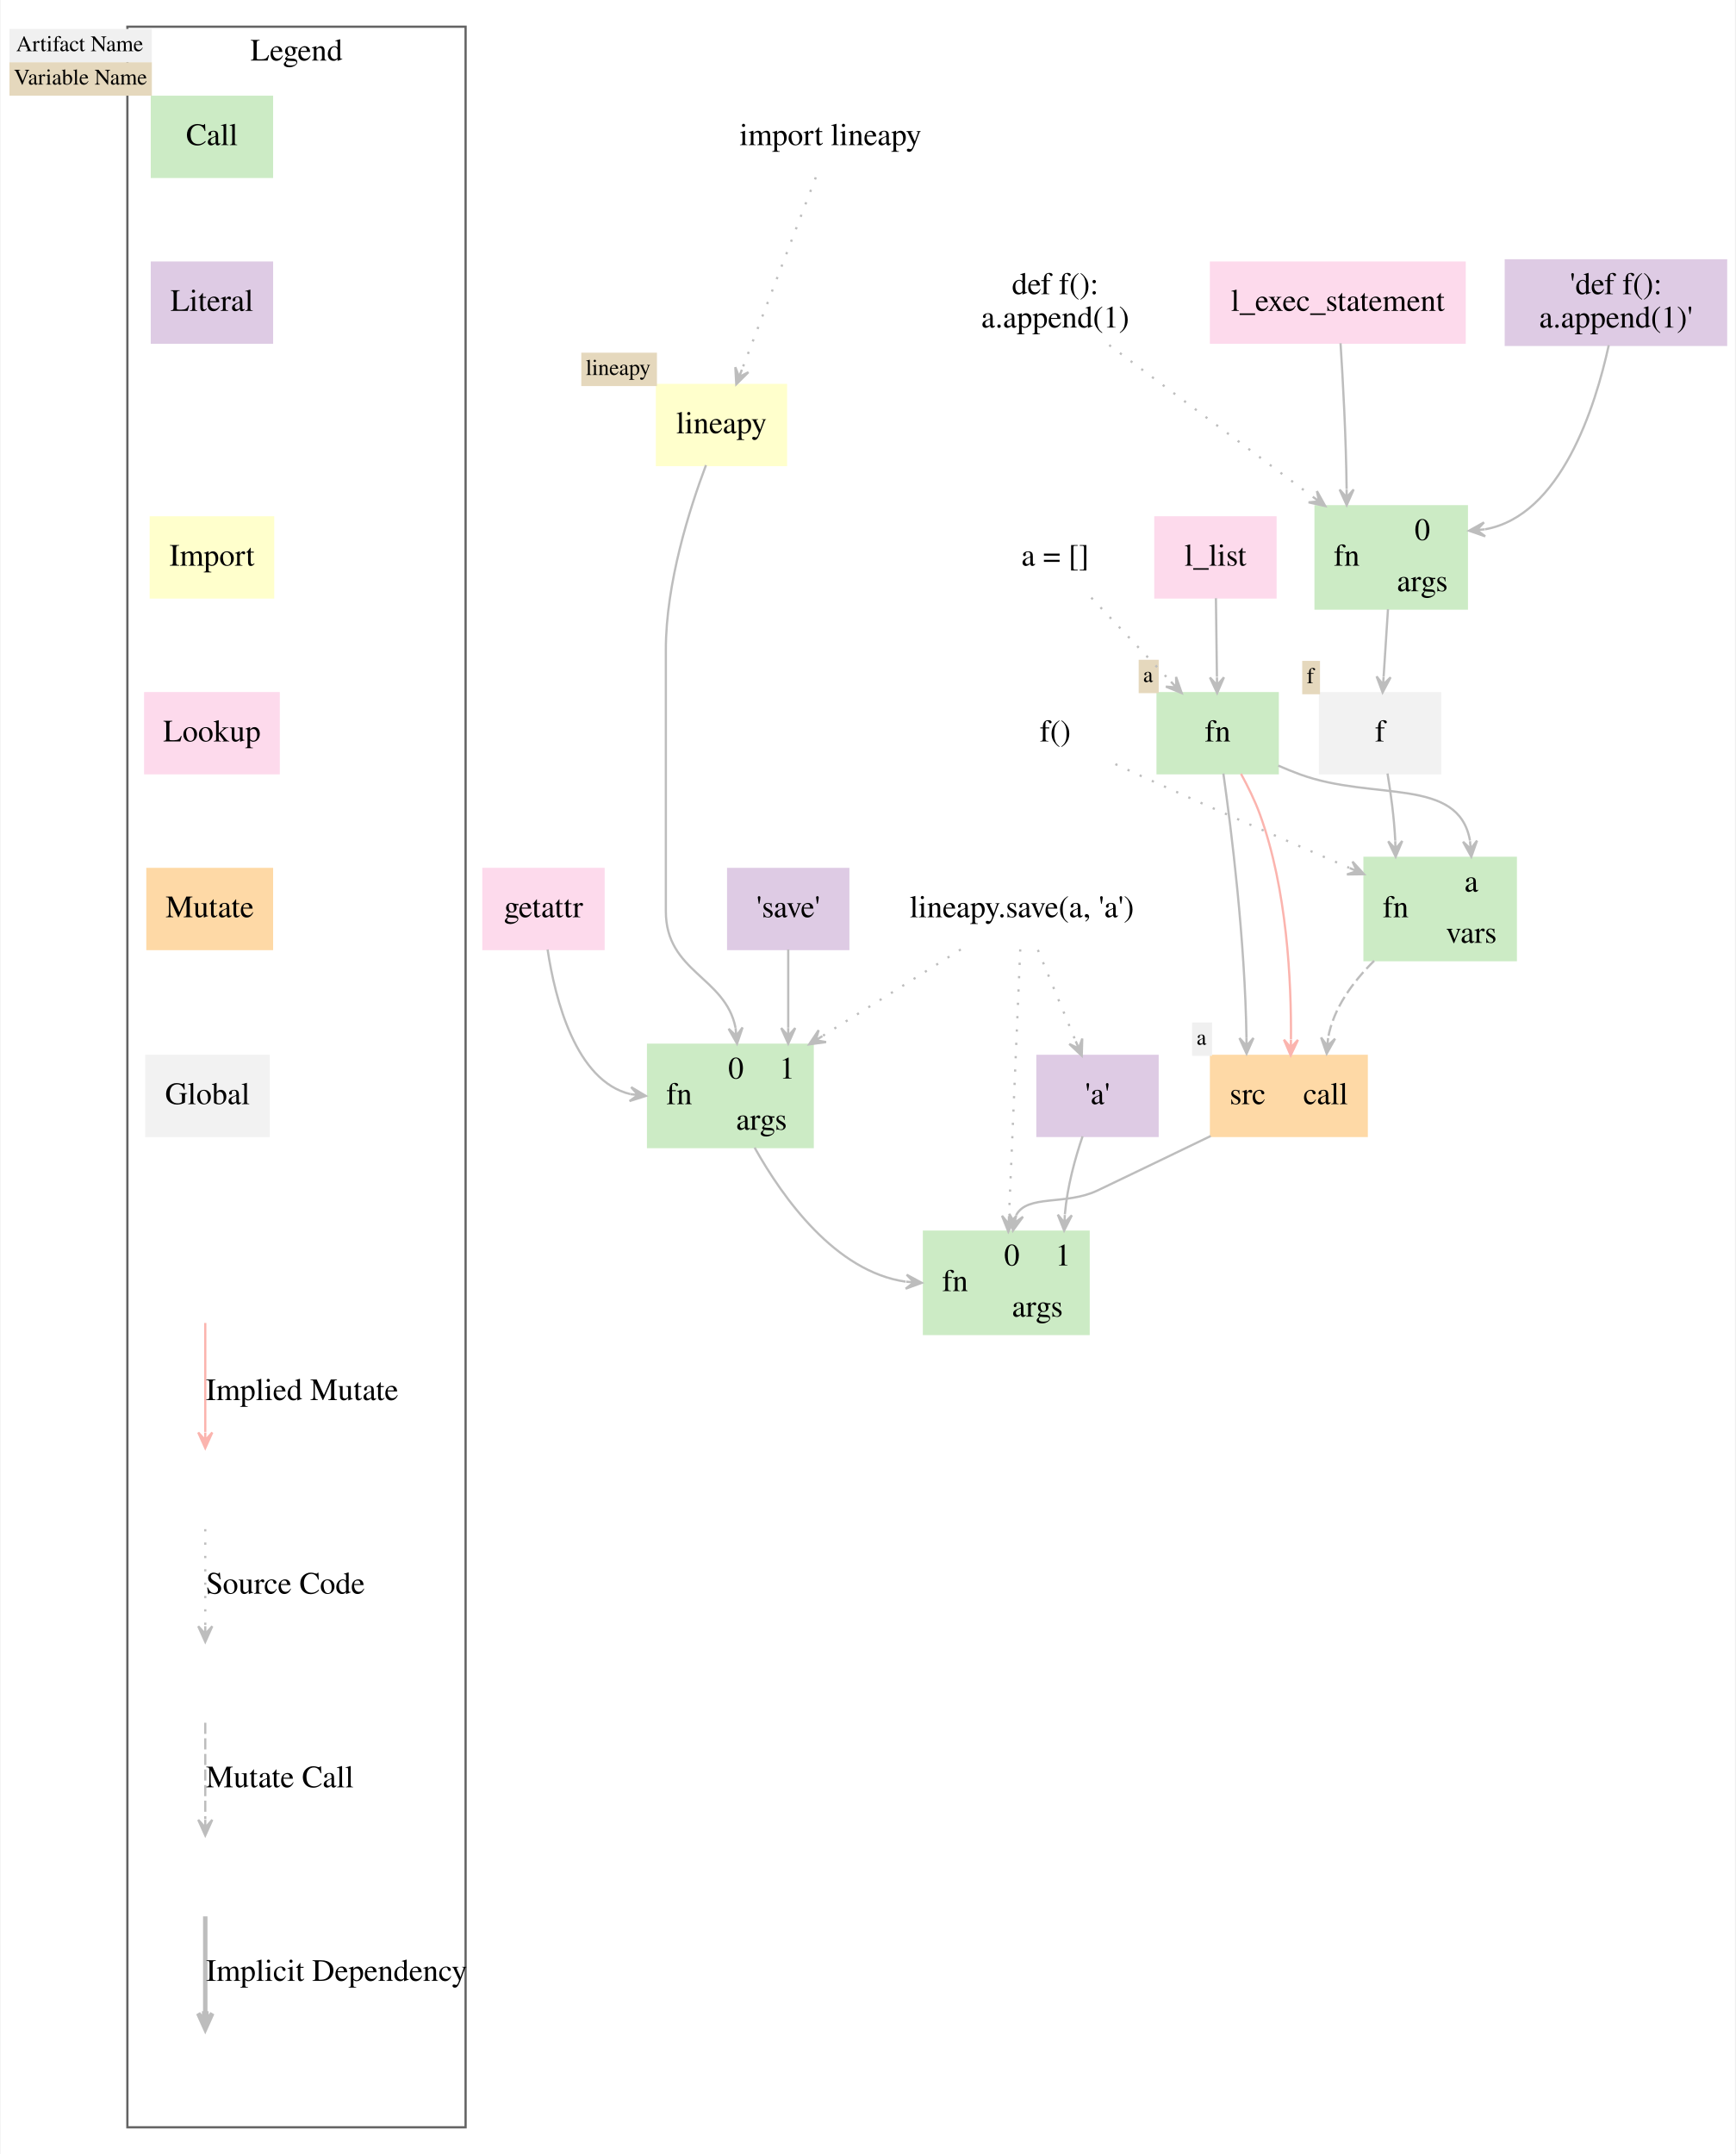
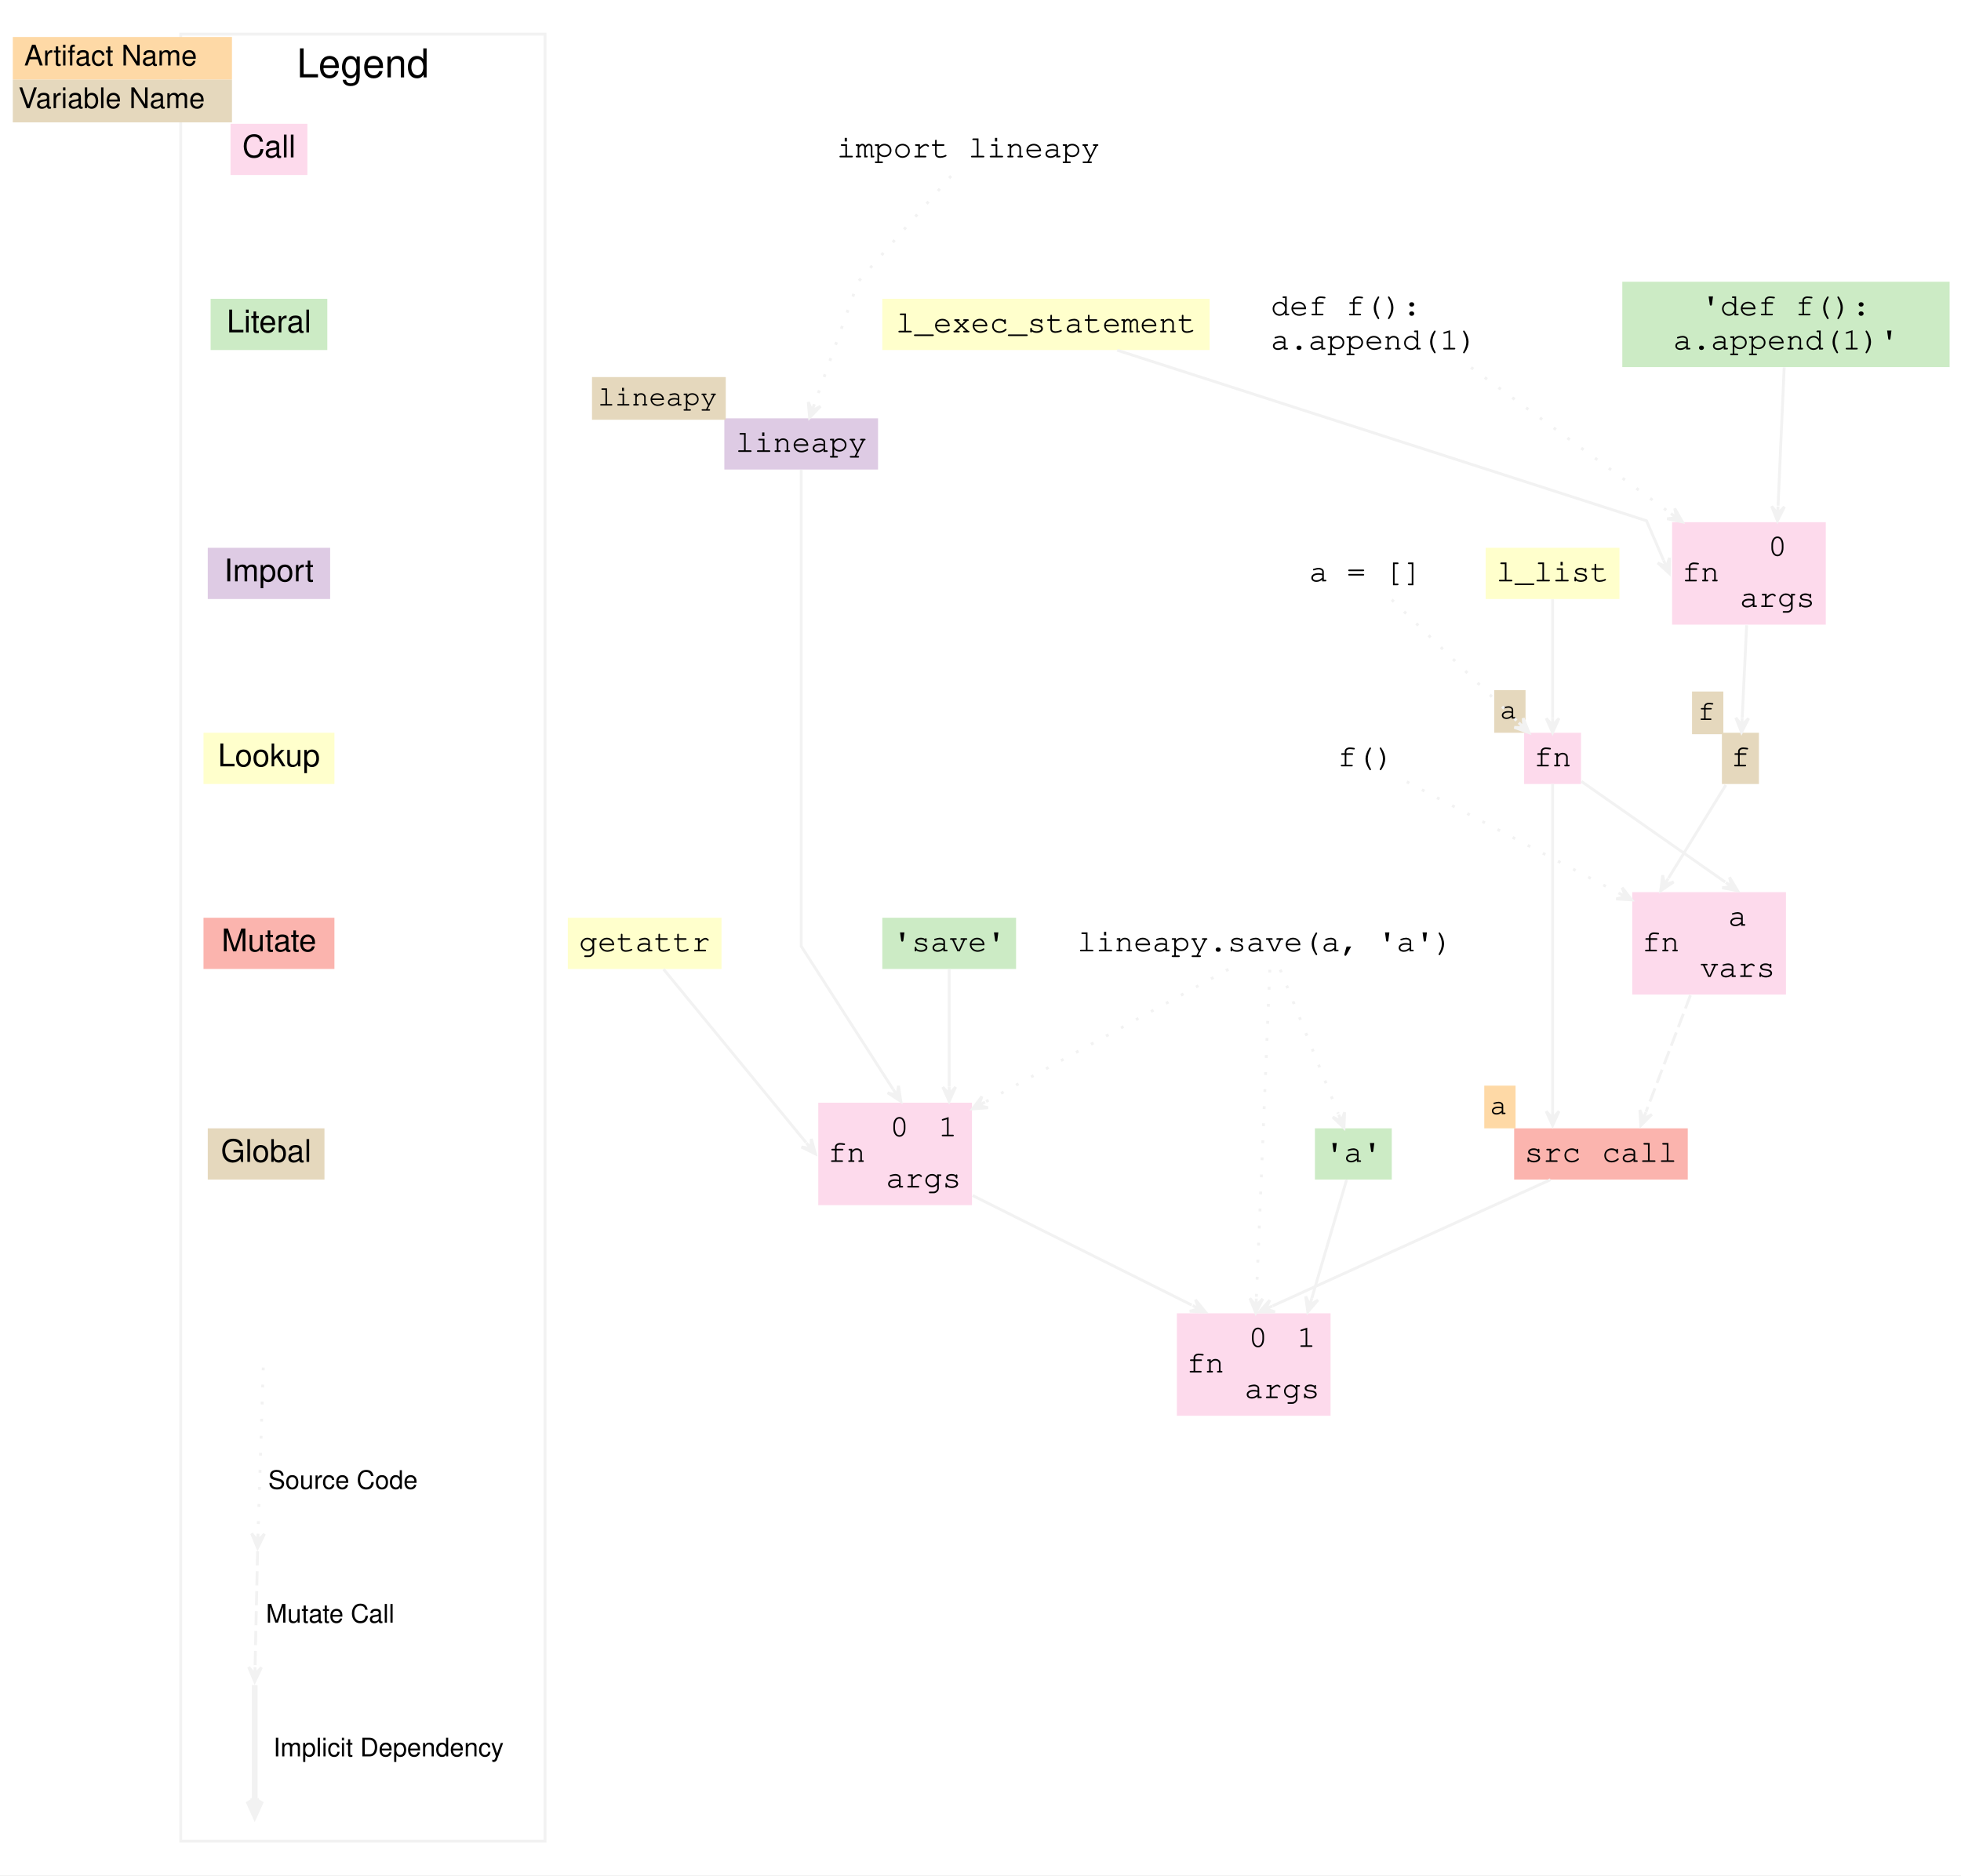
- <svg xmlns="http://www.w3.org/2000/svg" width="780pt" height="968pt" viewBox="0.00 0.00 779.50 968.00">
-   <g id="graph0" class="graph" transform="scale(1 1) rotate(0) translate(4 964)">
-     <polygon fill="white" stroke="transparent" points="-4,4 -4,-964 775.5,-964 775.5,4 -4,4" />
-     <g id="clust1" class="cluster">
-       <polygon fill="none" stroke="#636363" points="53,-8 53,-952 205,-952 205,-8 53,-8" />
-       <text text-anchor="middle" x="129" y="-936.8" font-family="Times,serif" font-size="14.00">Legend</text>
-     </g>
-     <g id="node1" class="node">
-       <polygon fill="#ccebc5" stroke="#ccebc5" points="64,-884.5 64,-920.5 118,-920.5 118,-884.5 64,-884.5" />
-       <text text-anchor="middle" x="91" y="-898.8" font-family="Times,serif" font-size="14.00">Call</text>
-       <polygon fill="#f0f0f0" stroke="transparent" points="0,-936 0,-951 64,-951 64,-936 0,-936" />
-       <text text-anchor="start" x="3" y="-941" font-family="Times,serif" font-size="10.00">Artifact Name</text>
-       <polygon fill="#e5d8bd" stroke="transparent" points="0,-921 0,-936 64,-936 64,-921 0,-921" />
-       <text text-anchor="start" x="2" y="-926" font-family="Times,serif" font-size="10.00">Variable Name</text>
-     </g>
-     <g id="node2" class="node">
-       <polygon fill="#decbe4" stroke="#decbe4" points="118,-846 64,-846 64,-810 118,-810 118,-846" />
-       <text text-anchor="middle" x="91" y="-824.3" font-family="Times,serif" font-size="14.00">Literal</text>
-     </g>
-     <g id="node3" class="node">
-       <polygon fill="#ffffcc" stroke="#ffffcc" points="118.5,-731.5 63.5,-731.5 63.5,-695.5 118.5,-695.5 118.5,-731.5" />
-       <text text-anchor="middle" x="91" y="-709.8" font-family="Times,serif" font-size="14.00">Import</text>
-     </g>
-     <g id="node4" class="node">
-       <polygon fill="#fddaec" stroke="#fddaec" points="121,-652.5 61,-652.5 61,-616.5 121,-616.5 121,-652.5" />
-       <text text-anchor="middle" x="91" y="-630.8" font-family="Times,serif" font-size="14.00">Lookup</text>
-     </g>
-     <g id="node5" class="node">
-       <polygon fill="#fed9a6" stroke="#fed9a6" points="62,-537.5 62,-573.5 118,-573.5 118,-537.5 62,-537.5" />
-       <text text-anchor="middle" x="90" y="-551.8" font-family="Times,serif" font-size="14.00">Mutate</text>
-     </g>
-     <g id="node6" class="node">
-       <polygon fill="#f2f2f2" stroke="#f2f2f2" points="116.5,-489.5 61.5,-489.5 61.5,-453.5 116.5,-453.5 116.5,-489.5" />
-       <text text-anchor="middle" x="89" y="-467.8" font-family="Times,serif" font-size="14.00">Global</text>
-     </g>
-     <g id="edge7" class="edge">
-       <path fill="none" stroke="#fbb4ae" d="M88,-369.48C88,-355.66 88,-336 88,-320.49" />
-       <polygon fill="#fbb4ae" stroke="#fbb4ae" points="88,-313.25 91.15,-320.25 88,-316.75 88,-320.25 88,-320.25 88,-320.25 88,-316.75 84.85,-320.25 88,-313.25 88,-313.25" />
-       <text text-anchor="middle" x="131.5" y="-334.8" font-family="Times,serif" font-size="14.00">Implied Mutate</text>
-     </g>
-     <g id="edge8" class="edge">
-       <path fill="none" stroke="#bdbdbd" stroke-dasharray="1,5" d="M88,-276.8C88,-264.36 88,-247.36 88,-233.5" />
-       <polygon fill="#bdbdbd" stroke="#bdbdbd" points="88,-226.18 91.15,-233.18 88,-229.68 88,-233.18 88,-233.18 88,-233.18 88,-229.68 84.85,-233.18 88,-226.18 88,-226.18" />
-       <text text-anchor="middle" x="124" y="-247.8" font-family="Times,serif" font-size="14.00">Source Code</text>
-     </g>
-     <g id="edge9" class="edge">
-       <path fill="none" stroke="#bdbdbd" stroke-dasharray="5,2" d="M88,-189.8C88,-177.36 88,-160.36 88,-146.5" />
-       <polygon fill="#bdbdbd" stroke="#bdbdbd" points="88,-139.18 91.15,-146.18 88,-142.68 88,-146.18 88,-146.18 88,-146.18 88,-142.68 84.85,-146.18 88,-139.18 88,-139.18" />
-       <text text-anchor="middle" x="121.5" y="-160.8" font-family="Times,serif" font-size="14.00">Mutate Call</text>
-     </g>
-     <g id="edge10" class="edge">
-       <path fill="none" stroke="#bdbdbd" stroke-width="2" d="M88,-102.8C88,-90.36 88,-73.36 88,-59.5" />
-       <polygon fill="#bdbdbd" stroke="#bdbdbd" stroke-width="2" points="88,-52.18 91.15,-59.18 88.5,-55.68 88.5,-59.18 88,-59.18 87.5,-59.18 87.5,-55.68 84.85,-59.18 88,-52.18 88,-52.18" />
-       <text text-anchor="middle" x="147" y="-73.8" font-family="Times,serif" font-size="14.00">Implicit Dependency</text>
-     </g>
-     <g id="node12" class="node">
-       <polygon fill="#ffffcc" stroke="#ffffcc" points="349,-791 291,-791 291,-755 349,-755 349,-791" />
-       <text text-anchor="middle" x="320" y="-769.3" font-family="Times,serif" font-size="14.00">lineapy</text>
-       <polygon fill="#e5d8bd" stroke="transparent" points="257,-790.5 257,-805.5 291,-805.5 291,-790.5 257,-790.5" />
-       <text text-anchor="start" x="259" y="-795.5" font-family="Times,serif" font-size="10.00">lineapy</text>
-     </g>
-     <g id="node24" class="node">
-       <polygon fill="#ccebc5" stroke="#ccebc5" points="287,-448.5 287,-494.5 361,-494.5 361,-448.5 287,-448.5" />
-       <text text-anchor="middle" x="301" y="-467.8" font-family="Times,serif" font-size="14.00">fn</text>
-       <polyline fill="none" stroke="#ccebc5" points="315,-448.5 315,-494.5 " />
-       <text text-anchor="middle" x="326.5" y="-479.3" font-family="Times,serif" font-size="14.00">0</text>
-       <polyline fill="none" stroke="#ccebc5" points="338,-471.5 338,-494.5 " />
-       <text text-anchor="middle" x="349.5" y="-479.3" font-family="Times,serif" font-size="14.00">1</text>
-       <polyline fill="none" stroke="#ccebc5" points="315,-471.5 361,-471.5 " />
-       <text text-anchor="middle" x="338" y="-456.3" font-family="Times,serif" font-size="14.00">args</text>
-     </g>
-     <g id="edge20" class="edge">
-       <path fill="none" stroke="#bdbdbd" d="M313.04,-754.98C305.64,-735.33 295,-701.89 295,-672 295,-672 295,-672 295,-554.5 295,-527.05 321.74,-525.16 326.33,-502.1" />
-       <polygon fill="#bdbdbd" stroke="#bdbdbd" points="327,-495 329.48,-502.26 326.67,-498.48 326.34,-501.97 326.34,-501.97 326.34,-501.97 326.67,-498.48 323.21,-501.67 327,-495 327,-495" />
-     </g>
-     <g id="node13" class="node">
-       <polygon fill="#fddaec" stroke="#fddaec" points="654,-846 540,-846 540,-810 654,-810 654,-846" />
-       <text text-anchor="middle" x="597" y="-824.3" font-family="Times,serif" font-size="14.00">l_exec_statement</text>
-     </g>
-     <g id="node16" class="node">
-       <polygon fill="#ccebc5" stroke="#ccebc5" points="587,-690.5 587,-736.5 655,-736.5 655,-690.5 587,-690.5" />
-       <text text-anchor="middle" x="601" y="-709.8" font-family="Times,serif" font-size="14.00">fn</text>
-       <polyline fill="none" stroke="#ccebc5" points="615,-690.5 615,-736.5 " />
-       <text text-anchor="middle" x="635" y="-721.3" font-family="Times,serif" font-size="14.00">0</text>
-       <polyline fill="none" stroke="#ccebc5" points="615,-713.5 655,-713.5 " />
-       <text text-anchor="middle" x="635" y="-698.3" font-family="Times,serif" font-size="14.00">args</text>
-     </g>
-     <g id="edge12" class="edge">
-       <path fill="none" stroke="#bdbdbd" d="M598.22,-809.76C599.29,-793.35 600.7,-767.73 600.96,-744.22" />
-       <polygon fill="#bdbdbd" stroke="#bdbdbd" points="601,-737 604.11,-744.02 600.98,-740.5 600.96,-744 600.96,-744 600.96,-744 600.98,-740.5 597.81,-743.98 601,-737 601,-737" />
-     </g>
-     <g id="node14" class="node">
-       <polygon fill="#decbe4" stroke="#decbe4" points="771.5,-847 672.5,-847 672.5,-809 771.5,-809 771.5,-847" />
-       <text text-anchor="middle" x="722" y="-831.8" font-family="Times,serif" font-size="14.00">'def f():</text>
-       <text text-anchor="middle" x="722" y="-816.8" font-family="Times,serif" font-size="14.00">    a.append(1)'</text>
-     </g>
-     <g id="edge13" class="edge">
-       <path fill="none" stroke="#bdbdbd" d="M718.77,-808.85C712.8,-781.48 697.4,-732.17 663.11,-726.12" />
-       <polygon fill="#bdbdbd" stroke="#bdbdbd" points="656,-725.5 663.25,-722.97 659.49,-725.8 662.97,-726.1 662.97,-726.1 662.97,-726.1 659.49,-725.8 662.7,-729.24 656,-725.5 656,-725.5" />
-     </g>
-     <g id="node15" class="node">
-       <polygon fill="#f2f2f2" stroke="#f2f2f2" points="643,-652.5 589,-652.5 589,-616.5 643,-616.5 643,-652.5" />
-       <text text-anchor="middle" x="616" y="-630.8" font-family="Times,serif" font-size="14.00">f</text>
-       <polygon fill="#e5d8bd" stroke="transparent" points="581,-652 581,-667 589,-667 589,-652 581,-652" />
-       <text text-anchor="start" x="583" y="-657" font-family="Times,serif" font-size="10.00">f</text>
-     </g>
-     <g id="node20" class="node">
-       <polygon fill="#ccebc5" stroke="#ccebc5" points="609,-532.5 609,-578.5 677,-578.5 677,-532.5 609,-532.5" />
-       <text text-anchor="middle" x="623" y="-551.8" font-family="Times,serif" font-size="14.00">fn</text>
-       <polyline fill="none" stroke="#ccebc5" points="637,-532.5 637,-578.5 " />
-       <text text-anchor="middle" x="657" y="-563.3" font-family="Times,serif" font-size="14.00">a</text>
-       <polyline fill="none" stroke="#ccebc5" points="637,-555.5 677,-555.5 " />
-       <text text-anchor="middle" x="657" y="-540.3" font-family="Times,serif" font-size="14.00">vars</text>
-     </g>
-     <g id="edge17" class="edge">
-       <path fill="none" stroke="#bdbdbd" d="M619.34,-616.39C620.8,-607.7 622.3,-596.76 622.82,-586.21" />
-       <polygon fill="#bdbdbd" stroke="#bdbdbd" points="623,-579 625.97,-586.08 622.91,-582.5 622.82,-586 622.82,-586 622.82,-586 622.91,-582.5 619.67,-585.92 623,-579 623,-579" />
-     </g>
-     <g id="edge11" class="edge">
-       <path fill="none" stroke="#bdbdbd" d="M619.55,-690.23C618.94,-680.74 618.22,-669.65 617.59,-659.94" />
-       <polygon fill="#bdbdbd" stroke="#bdbdbd" points="617.13,-652.83 620.72,-659.61 617.35,-656.32 617.58,-659.82 617.58,-659.82 617.58,-659.82 617.35,-656.32 614.44,-660.02 617.13,-652.83 617.13,-652.83" />
-     </g>
-     <g id="node17" class="node">
-       <polygon fill="#fddaec" stroke="#fddaec" points="569,-731.5 515,-731.5 515,-695.5 569,-695.5 569,-731.5" />
-       <text text-anchor="middle" x="542" y="-709.8" font-family="Times,serif" font-size="14.00">l_list</text>
-     </g>
-     <g id="node18" class="node">
-       <polygon fill="#ccebc5" stroke="#ccebc5" points="516,-616.5 516,-652.5 570,-652.5 570,-616.5 516,-616.5" />
-       <text text-anchor="middle" x="543" y="-630.8" font-family="Times,serif" font-size="14.00">fn</text>
-       <polygon fill="#e5d8bd" stroke="transparent" points="507.5,-652.5 507.5,-667.5 516.5,-667.5 516.5,-652.5 507.5,-652.5" />
-       <text text-anchor="start" x="509.5" y="-657.5" font-family="Times,serif" font-size="10.00">a</text>
-     </g>
-     <g id="edge14" class="edge">
-       <path fill="none" stroke="#bdbdbd" d="M542.22,-695.19C542.36,-684.81 542.53,-671.42 542.67,-659.86" />
-       <polygon fill="#bdbdbd" stroke="#bdbdbd" points="542.77,-652.58 545.83,-659.62 542.72,-656.08 542.68,-659.57 542.68,-659.57 542.68,-659.57 542.72,-656.08 539.53,-659.53 542.77,-652.58 542.77,-652.58" />
-     </g>
-     <g id="node19" class="node">
-       <polygon fill="#fed9a6" stroke="#fed9a6" points="540,-453.5 540,-489.5 610,-489.5 610,-453.5 540,-453.5" />
-       <text text-anchor="middle" x="556.5" y="-467.8" font-family="Times,serif" font-size="14.00">src</text>
-       <polyline fill="none" stroke="#fed9a6" points="573,-453.5 573,-489.5 " />
-       <text text-anchor="middle" x="591.5" y="-467.8" font-family="Times,serif" font-size="14.00">call</text>
-       <polygon fill="#f0f0f0" stroke="transparent" points="531.5,-489.5 531.5,-504.5 540.5,-504.5 540.5,-489.5 531.5,-489.5" />
-       <text text-anchor="start" x="533.5" y="-494.5" font-family="Times,serif" font-size="10.00">a</text>
-     </g>
-     <g id="edge15" class="edge">
-       <path fill="none" stroke="#bdbdbd" d="M545.57,-616.38C549.16,-590.95 555.33,-541.48 555.95,-497.51" />
-       <polygon fill="#bdbdbd" stroke="#bdbdbd" points="556,-490.5 559.1,-497.52 555.97,-494 555.95,-497.5 555.95,-497.5 555.95,-497.5 555.97,-494 552.8,-497.48 556,-490.5 556,-490.5" />
-     </g>
-     <g id="edge36" class="edge">
-       <path fill="none" stroke="#fbb4ae" d="M553.49,-616.26C556.59,-610.6 559.75,-604.17 562,-598 574.22,-564.47 576.15,-522.79 575.94,-496.91" />
-       <polygon fill="#fbb4ae" stroke="#fbb4ae" points="575.82,-489.73 579.09,-496.68 575.88,-493.23 575.94,-496.73 575.94,-496.73 575.94,-496.73 575.88,-493.23 572.79,-496.78 575.82,-489.73 575.82,-489.73" />
-     </g>
-     <g id="edge18" class="edge">
-       <path fill="none" stroke="#bdbdbd" d="M570.24,-619.93C573.49,-618.52 576.8,-617.17 580,-616 613.16,-603.89 651.21,-615.13 656.4,-586.27" />
-       <polygon fill="#bdbdbd" stroke="#bdbdbd" points="657,-579 659.57,-586.23 656.71,-582.49 656.43,-585.98 656.43,-585.98 656.43,-585.98 656.71,-582.49 653.29,-585.72 657,-579 657,-579" />
-     </g>
-     <g id="node25" class="node">
-       <polygon fill="#ccebc5" stroke="#ccebc5" points="411,-364.5 411,-410.5 485,-410.5 485,-364.5 411,-364.5" />
-       <text text-anchor="middle" x="425" y="-383.8" font-family="Times,serif" font-size="14.00">fn</text>
-       <polyline fill="none" stroke="#ccebc5" points="439,-364.5 439,-410.5 " />
-       <text text-anchor="middle" x="450.5" y="-395.3" font-family="Times,serif" font-size="14.00">0</text>
-       <polyline fill="none" stroke="#ccebc5" points="462,-387.5 462,-410.5 " />
-       <text text-anchor="middle" x="473.5" y="-395.3" font-family="Times,serif" font-size="14.00">1</text>
-       <polyline fill="none" stroke="#ccebc5" points="439,-387.5 485,-387.5 " />
-       <text text-anchor="middle" x="462" y="-372.3" font-family="Times,serif" font-size="14.00">args</text>
-     </g>
-     <g id="edge23" class="edge">
-       <path fill="none" stroke="#bdbdbd" d="M539.88,-453.48C524.31,-445.95 505.75,-437.01 489,-429 474.77,-422.2 457.5,-427.36 452.45,-417.92" />
-       <polygon fill="#bdbdbd" stroke="#bdbdbd" points="451,-411 455.52,-417.2 451.72,-414.43 452.44,-417.85 452.44,-417.85 452.44,-417.85 451.72,-414.43 449.35,-418.5 451,-411 451,-411" />
-     </g>
-     <g id="edge16" class="edge">
-       <path fill="none" stroke="#bdbdbd" stroke-dasharray="5,2" d="M613.33,-532.22C603.78,-522.8 595.03,-510.92 592.64,-497.59" />
-       <polygon fill="#bdbdbd" stroke="#bdbdbd" points="592,-490.5 595.77,-497.19 592.31,-493.99 592.63,-497.47 592.63,-497.47 592.63,-497.47 592.31,-493.99 589.49,-497.75 592,-490.5 592,-490.5" />
-     </g>
-     <g id="node21" class="node">
-       <polygon fill="#decbe4" stroke="#decbe4" points="516,-489.5 462,-489.5 462,-453.5 516,-453.5 516,-489.5" />
-       <text text-anchor="middle" x="489" y="-467.8" font-family="Times,serif" font-size="14.00">'a'</text>
-     </g>
-     <g id="edge24" class="edge">
-       <path fill="none" stroke="#bdbdbd" d="M482.29,-453.34C478.95,-443.53 475.4,-430.73 474.33,-418.27" />
-       <polygon fill="#bdbdbd" stroke="#bdbdbd" points="474,-411 477.46,-417.85 474.16,-414.5 474.31,-417.99 474.31,-417.99 474.31,-417.99 474.16,-414.5 471.17,-418.13 474,-411 474,-411" />
-     </g>
-     <g id="node22" class="node">
-       <polygon fill="#fddaec" stroke="#fddaec" points="267,-573.5 213,-573.5 213,-537.5 267,-537.5 267,-573.5" />
-       <text text-anchor="middle" x="240" y="-551.8" font-family="Times,serif" font-size="14.00">getattr</text>
-     </g>
-     <g id="edge19" class="edge">
-       <path fill="none" stroke="#bdbdbd" d="M241.85,-537.3C245.23,-514.99 254.48,-478.19 279.04,-472.31" />
-       <polygon fill="#bdbdbd" stroke="#bdbdbd" points="286,-471.5 279.41,-475.43 282.52,-471.9 279.05,-472.3 279.05,-472.3 279.05,-472.3 282.52,-471.9 278.68,-469.18 286,-471.5 286,-471.5" />
-     </g>
-     <g id="node23" class="node">
-       <polygon fill="#decbe4" stroke="#decbe4" points="377,-573.5 323,-573.5 323,-537.5 377,-537.5 377,-573.5" />
-       <text text-anchor="middle" x="350" y="-551.8" font-family="Times,serif" font-size="14.00">'save'</text>
-     </g>
-     <g id="edge21" class="edge">
-       <path fill="none" stroke="#bdbdbd" d="M350,-537.32C350,-527.38 350,-514.45 350,-502.14" />
-       <polygon fill="#bdbdbd" stroke="#bdbdbd" points="350,-495 353.15,-502 350,-498.5 350,-502 350,-502 350,-502 350,-498.5 346.85,-502 350,-495 350,-495" />
-     </g>
-     <g id="edge22" class="edge">
-       <path fill="none" stroke="#bdbdbd" d="M334.9,-448.26C347.72,-425.4 371.3,-392.53 402.74,-388.02" />
-       <polygon fill="#bdbdbd" stroke="#bdbdbd" points="410,-387.5 403.24,-391.14 406.51,-387.75 403.02,-388 403.02,-388 403.02,-388 406.51,-387.75 402.79,-384.86 410,-387.5 410,-387.5" />
-     </g>
-     <g id="node26" class="node">
-       <text text-anchor="middle" x="369" y="-898.8" font-family="Times,serif" font-size="14.00">import lineapy</text>
-     </g>
-     <g id="edge25" class="edge">
-       <path fill="none" stroke="#bdbdbd" stroke-dasharray="1,5" d="M362.39,-884.3C353.84,-862.06 338.91,-823.19 329.24,-798.04" />
-       <polygon fill="#bdbdbd" stroke="#bdbdbd" points="326.66,-791.33 332.11,-796.73 327.92,-794.6 329.17,-797.86 329.17,-797.86 329.17,-797.86 327.92,-794.6 326.23,-798.99 326.66,-791.33 326.66,-791.33" />
-     </g>
-     <g id="node27" class="node">
-       <text text-anchor="middle" x="470" y="-831.8" font-family="Times,serif" font-size="14.00">def f():</text>
-       <text text-anchor="middle" x="470" y="-816.8" font-family="Times,serif" font-size="14.00">    a.append(1)</text>
-     </g>
-     <g id="edge27" class="edge">
-       <path fill="none" stroke="#bdbdbd" stroke-dasharray="1,5" d="M494.26,-808.92C518.93,-790.54 557.43,-761.86 585.52,-740.93" />
-       <polygon fill="#bdbdbd" stroke="#bdbdbd" points="591.35,-736.59 587.62,-743.3 588.54,-738.68 585.74,-740.77 585.74,-740.77 585.74,-740.77 588.54,-738.68 583.86,-738.25 591.35,-736.59 591.35,-736.59" />
-     </g>
-     <g id="node28" class="node">
-       <text text-anchor="middle" x="470" y="-709.8" font-family="Times,serif" font-size="14.00">a = []</text>
-     </g>
-     <g id="edge29" class="edge">
-       <path fill="none" stroke="#bdbdbd" stroke-dasharray="1,5" d="M486.2,-695.41C496.69,-684.35 510.46,-669.82 521.82,-657.84" />
-       <polygon fill="#bdbdbd" stroke="#bdbdbd" points="526.84,-652.54 524.31,-659.79 524.44,-655.08 522.03,-657.62 522.03,-657.62 522.03,-657.62 524.44,-655.08 519.74,-655.45 526.84,-652.54 526.84,-652.54" />
-     </g>
-     <g id="node29" class="node">
-       <text text-anchor="middle" x="470" y="-630.8" font-family="Times,serif" font-size="14.00">f()</text>
-     </g>
-     <g id="edge31" class="edge">
-       <path fill="none" stroke="#bdbdbd" stroke-dasharray="1,5" d="M497.04,-620.6C500.38,-619.04 503.77,-617.47 507,-616 538.79,-601.53 575.03,-585.71 602.11,-574.02" />
-       <polygon fill="#bdbdbd" stroke="#bdbdbd" points="608.78,-571.14 603.6,-576.8 605.57,-572.53 602.36,-573.91 602.36,-573.91 602.36,-573.91 605.57,-572.53 601.11,-571.02 608.78,-571.14 608.78,-571.14" />
-     </g>
-     <g id="node30" class="node">
-       <text text-anchor="middle" x="455" y="-551.8" font-family="Times,serif" font-size="14.00">lineapy.save(a, 'a')</text>
-     </g>
-     <g id="edge33" class="edge">
-       <path fill="none" stroke="#bdbdbd" stroke-dasharray="1,5" d="M462.21,-537.11C467.16,-525.18 473.78,-509.2 479.2,-496.12" />
-       <polygon fill="#bdbdbd" stroke="#bdbdbd" points="481.92,-489.58 482.15,-497.26 480.58,-492.82 479.24,-496.05 479.24,-496.05 479.24,-496.05 480.58,-492.82 476.33,-494.84 481.92,-489.58 481.92,-489.58" />
-     </g>
-     <g id="edge34" class="edge">
-       <path fill="none" stroke="#bdbdbd" stroke-dasharray="1,5" d="M427.54,-537.31C409.59,-526.07 385.81,-511.19 365.56,-498.52" />
-       <polygon fill="#bdbdbd" stroke="#bdbdbd" points="359.4,-494.66 367.01,-495.7 362.37,-496.52 365.34,-498.37 365.34,-498.37 365.34,-498.37 362.37,-496.52 363.66,-501.04 359.4,-494.66 359.4,-494.66" />
-     </g>
-     <g id="edge35" class="edge">
-       <path fill="none" stroke="#bdbdbd" stroke-dasharray="1,5" d="M454.28,-537.36C453.08,-509.06 450.69,-452.23 449.23,-417.56" />
-       <polygon fill="#bdbdbd" stroke="#bdbdbd" points="448.93,-410.51 452.37,-417.38 449.08,-414.01 449.22,-417.51 449.22,-417.51 449.22,-417.51 449.08,-414.01 446.08,-417.64 448.93,-410.51 448.93,-410.51" />
+ <svg xmlns="http://www.w3.org/2000/svg" width="689pt" height="659pt" viewBox="0 0 689 659">
+   <g class="graph" transform="scale(1) translate(4 655)">
+     <polygon points="-4 4 -4 -655 685 -655 685 4" fill="#fff" stroke="transparent" />
+     <g class="cluster">
+       <polygon points="59.5 -8 59.5 -643 187.5 -643 187.5 -8" fill="none" stroke="#f2f2f2" />
+       <text x="123.5" y="-627.8" font-family="Helvetica,sans-Serif" font-size="14" text-anchor="middle">Legend</text>
+     </g>
+     <g class="node">
+       <polygon points="77 -593.5 77 -611.5 104 -611.5 104 -593.5" fill="#fddaec" stroke="#f2f2f2" stroke-width="0" />
+       <text x="90.5" y="-599.7" fill="#000000" font-family="Helvetica,sans-Serif" font-size="11" text-anchor="middle">Call</text>
+       <polygon points="0.5 -627 0.5 -642 77.5 -642 77.5 -627" fill="#fed9a6" stroke="transparent" />
+       <text x="4.5" y="-632" fill="#000000" font-family="Helvetica,sans-Serif" font-size="10">Artifact Name</text>
+       <polygon points="0.5 -612 0.5 -627 77.5 -627 77.5 -612" fill="#e5d8bd" stroke="transparent" />
+       <text x="2.5" y="-617" fill="#000000" font-family="Helvetica,sans-Serif" font-size="10">Variable Name</text>
+       <polygon points="111 -550 70 -550 70 -532 111 -532" fill="#ccebc5" stroke="#f2f2f2" stroke-width="0" />
+       <text x="90.5" y="-538.2" fill="#000000" font-family="Helvetica,sans-Serif" font-size="11" text-anchor="middle">Literal</text>
+       <polygon points="112 -462.5 69 -462.5 69 -444.5 112 -444.5" fill="#decbe4" stroke="#f2f2f2" stroke-width="0" />
+       <text x="90.5" y="-450.7" fill="#000000" font-family="Helvetica,sans-Serif" font-size="11" text-anchor="middle">Import</text>
+       <polygon points="113.5 -397.5 67.5 -397.5 67.5 -379.5 113.5 -379.5" fill="#ffc" stroke="#f2f2f2" stroke-width="0" />
+       <text x="90.5" y="-385.7" fill="#000000" font-family="Helvetica,sans-Serif" font-size="11" text-anchor="middle">Lookup</text>
+       <polygon points="67.5 -314.5 67.5 -332.5 113.5 -332.5 113.5 -314.5" fill="#fbb4ae" stroke="#f2f2f2" stroke-width="0" />
+       <text x="90.5" y="-320.7" fill="#000000" font-family="Helvetica,sans-Serif" font-size="11" text-anchor="middle">Mutate</text>
+       <polygon points="110 -258.5 69 -258.5 69 -240.5 110 -240.5" fill="#e5d8bd" stroke="#f2f2f2" stroke-width="0" />
+       <text x="89.5" y="-246.7" fill="#000000" font-family="Helvetica,sans-Serif" font-size="11" text-anchor="middle">Global</text>
+     </g>
+     <g class="edge">
+       <path d="m88.5-174.45c-0.05 1.58-1.37 43.52-1.84 58.33" fill="none" stroke="#f2f2f2" stroke-dasharray="1,5" />
+       <polygon points="86.5 -111.04 88.91 -115.97 86.58 -113.54 86.66 -116.04 86.66 -116.04 86.66 -116.04 86.58 -113.54 84.41 -116.11 86.5 -111.04" fill="#f2f2f2" stroke="#f2f2f2" />
+       <text x="116.5" y="-131.8" font-family="Helvetica,sans-Serif" font-size="9" text-anchor="middle">Source Code</text>
+       <path d="m86.5-109.87c-0.05 2.11-0.63 28.8-0.88 40.47" fill="none" stroke="#f2f2f2" stroke-dasharray="5,2" />
+       <polygon points="85.5 -64.12 87.86 -69.07 85.56 -66.62 85.61 -69.12 85.61 -69.12 85.61 -69.12 85.56 -66.62 83.36 -69.17 85.5 -64.12" fill="#f2f2f2" stroke="#f2f2f2" />
+       <text x="112" y="-84.8" font-family="Helvetica,sans-Serif" font-size="9" text-anchor="middle">Mutate Call</text>
+       <path d="m85.5-62.87v40.47" fill="none" stroke="#f2f2f2" stroke-width="2" />
+       <polygon points="85.5 -17.12 87.75 -22.12 86 -19.62 86 -22.12 85.5 -22.12 85 -22.12 85 -19.62 83.25 -22.12 85.5 -17.12" fill="#f2f2f2" stroke="#f2f2f2" stroke-width="2" />
+       <text x="132.5" y="-37.8" font-family="Helvetica,sans-Serif" font-size="9" text-anchor="middle">Implicit Dependency</text>
+     </g>
+     <g class="node">
+       <polygon points="304.5 -508 250.5 -508 250.5 -490 304.5 -490" fill="#decbe4" stroke="#f2f2f2" stroke-width="0" />
+       <text x="277.5" y="-496.2" fill="#000000" font-family="Courier,monospace" font-size="11" text-anchor="middle">lineapy</text>
+       <polygon points="204 -507.5 204 -522.5 251 -522.5 251 -507.5" fill="#e5d8bd" stroke="transparent" />
+       <text x="206" y="-512.5" fill="#000000" font-family="Courier,monospace" font-size="10">lineapy</text>
+       <polygon points="283.5 -231.5 283.5 -267.5 337.5 -267.5 337.5 -231.5" fill="#fddaec" stroke="#f2f2f2" stroke-width="0" />
+       <text x="293.5" y="-246.7" fill="#000000" font-family="Courier,monospace" font-size="11" text-anchor="middle">fn</text>
+       <polyline points="303.5 -231.5 303.5 -267.5" fill="none" stroke="#f2f2f2" stroke-width="0" />
+       <text x="312" y="-255.7" fill="#000000" font-family="Courier,monospace" font-size="11" text-anchor="middle">0</text>
+       <polyline points="320.5 -249.5 320.5 -267.5" fill="none" stroke="#f2f2f2" stroke-width="0" />
+       <text x="329" y="-255.7" fill="#000000" font-family="Courier,monospace" font-size="11" text-anchor="middle">1</text>
+       <polyline points="303.5 -249.5 337.5 -249.5" fill="none" stroke="#f2f2f2" stroke-width="0" />
+       <text x="320.5" y="-237.7" fill="#000000" font-family="Courier,monospace" font-size="11" text-anchor="middle">args</text>
+     </g>
+     <g class="edge" stroke="#f2f2f2">
+       <path d="m277.5-489.94v72.94 94.5s24 37.38 32.25 50.22" fill="none" />
+       <polygon points="312.5 -268 311.69 -273.42 311.15 -270.1 309.8 -272.21 309.8 -272.21 309.8 -272.21 311.15 -270.1 307.9 -270.99 312.5 -268" fill="#f2f2f2" />
+     </g>
+     <g class="node">
+       <polygon points="421 -550 306 -550 306 -532 421 -532" fill="#ffc" stroke="#f2f2f2" stroke-width="0" />
+       <text x="363.5" y="-538.2" fill="#000000" font-family="Courier,monospace" font-size="11" text-anchor="middle">l_exec_statement</text>
+       <polygon points="583.5 -435.5 583.5 -471.5 637.5 -471.5 637.5 -435.5" fill="#fddaec" stroke="#f2f2f2" stroke-width="0" />
+       <text x="593.5" y="-450.7" fill="#000000" font-family="Courier,monospace" font-size="11" text-anchor="middle">fn</text>
+       <polyline points="603.5 -435.5 603.5 -471.5" fill="none" stroke="#f2f2f2" stroke-width="0" />
+       <text x="620.5" y="-459.7" fill="#000000" font-family="Courier,monospace" font-size="11" text-anchor="middle">0</text>
+       <polyline points="603.5 -453.5 637.5 -453.5" fill="none" stroke="#f2f2f2" stroke-width="0" />
+       <text x="620.5" y="-441.7" fill="#000000" font-family="Courier,monospace" font-size="11" text-anchor="middle">args</text>
+     </g>
+     <g class="edge" stroke="#f2f2f2">
+       <path d="m388.53-531.93c55.89 18.01 185.97 59.93 185.97 59.93s3.61 8.35 5.98 13.83" fill="none" />
+       <polygon points="582.5 -453.5 582.58 -458.98 581.51 -455.79 580.52 -458.09 580.52 -458.09 580.52 -458.09 581.51 -455.79 578.45 -457.2 582.5 -453.5" fill="#f2f2f2" />
+     </g>
+     <g class="node">
+       <polygon points="681 -556 566 -556 566 -526 681 -526" fill="#ccebc5" stroke="#f2f2f2" stroke-width="0" />
+       <text x="623.5" y="-544.2" fill="#000000" font-family="Courier,monospace" font-size="11" text-anchor="middle">'def f():</text>
+       <text x="623.5" y="-532.2" fill="#000000" font-family="Courier,monospace" font-size="11" text-anchor="middle">a.append(1)'</text>
+     </g>
+     <g class="edge" stroke="#f2f2f2">
+       <path d="m622.88-525.91c-0.67 15.09-1.69 38.27-2.15 48.61" fill="none" />
+       <polygon points="620.5 -472 622.97 -476.9 620.61 -474.5 620.72 -477 620.72 -477 620.72 -477 620.61 -474.5 618.47 -477.09 620.5 -472" fill="#f2f2f2" />
+     </g>
+     <g class="node">
+       <polygon points="614 -397.5 601 -397.5 601 -379.5 614 -379.5" fill="#e5d8bd" stroke="#f2f2f2" stroke-width="0" />
+       <text x="607.5" y="-385.7" fill="#000000" font-family="Courier,monospace" font-size="11" text-anchor="middle">f</text>
+       <polygon points="590.5 -397 590.5 -412 601.5 -412 601.5 -397" fill="#e5d8bd" stroke="transparent" />
+       <text x="592.5" y="-402" fill="#000000" font-family="Courier,monospace" font-size="10">f</text>
+       <polygon points="569.5 -305.5 569.5 -341.5 623.5 -341.5 623.5 -305.5" fill="#fddaec" stroke="#f2f2f2" stroke-width="0" />
+       <text x="579.5" y="-320.7" fill="#000000" font-family="Courier,monospace" font-size="11" text-anchor="middle">fn</text>
+       <polyline points="589.5 -305.5 589.5 -341.5" fill="none" stroke="#f2f2f2" stroke-width="0" />
+       <text x="606.5" y="-329.7" fill="#000000" font-family="Courier,monospace" font-size="11" text-anchor="middle">a</text>
+       <polyline points="589.5 -323.5 623.5 -323.5" fill="none" stroke="#f2f2f2" stroke-width="0" />
+       <text x="606.5" y="-311.7" fill="#000000" font-family="Courier,monospace" font-size="11" text-anchor="middle">vars</text>
+     </g>
+     <g class="edge" stroke="#f2f2f2">
+       <path d="m602.36-379.15c-5.93 9.64-15.48 25.16-20.13 32.72" fill="none" />
+       <polygon points="579.5 -342 584.04 -345.08 580.81 -344.13 582.12 -346.26 582.12 -346.26 582.12 -346.26 580.81 -344.13 580.2 -347.44 579.5 -342" fill="#f2f2f2" />
+       <path d="m609.68-435.28c-0.49 10.23-1.1 23.01-1.55 32.47" fill="none" />
+       <polygon points="607.89 -397.67 610.37 -402.56 608.01 -400.17 608.13 -402.67 608.13 -402.67 608.13 -402.67 608.01 -400.17 605.88 -402.77 607.89 -397.67" fill="#f2f2f2" />
+     </g>
+     <g class="node">
+       <polygon points="565 -462.5 518 -462.5 518 -444.5 565 -444.5" fill="#ffc" stroke="#f2f2f2" stroke-width="0" />
+       <text x="541.5" y="-450.7" fill="#000000" font-family="Courier,monospace" font-size="11" text-anchor="middle">l_list</text>
+       <polygon points="531.5 -379.5 531.5 -397.5 551.5 -397.5 551.5 -379.5" fill="#fddaec" stroke="#f2f2f2" stroke-width="0" />
+       <text x="541.5" y="-385.7" fill="#000000" font-family="Courier,monospace" font-size="11" text-anchor="middle">fn</text>
+       <polygon points="521 -397.5 521 -412.5 532 -412.5 532 -397.5" fill="#e5d8bd" stroke="transparent" />
+       <text x="523" y="-402.5" fill="#000000" font-family="Courier,monospace" font-size="10">a</text>
+     </g>
+     <g class="edge" stroke="#f2f2f2">
+       <path d="m541.5-444.39v41.71" fill="none" />
+       <polygon points="541.5 -397.57 543.75 -402.57 541.5 -400.07 541.5 -402.57 541.5 -402.57 541.5 -402.57 541.5 -400.07 539.25 -402.57 541.5 -397.57" fill="#f2f2f2" />
+     </g>
+     <g class="node">
+       <polygon points="528 -240.5 528 -258.5 589 -258.5 589 -240.5" fill="#fbb4ae" stroke="#f2f2f2" stroke-width="0" />
+       <text x="541.5" y="-246.7" fill="#000000" font-family="Courier,monospace" font-size="11" text-anchor="middle">src</text>
+       <polyline points="555 -240.5 555 -258.5" fill="none" stroke="#f2f2f2" stroke-width="0" />
+       <text x="572" y="-246.7" fill="#000000" font-family="Courier,monospace" font-size="11" text-anchor="middle">call</text>
+       <polygon points="517.5 -258.5 517.5 -273.5 528.5 -273.5 528.5 -258.5" fill="#fed9a6" stroke="transparent" />
+       <text x="519.5" y="-263.5" fill="#000000" font-family="Courier,monospace" font-size="10">a</text>
+     </g>
+     <g class="edge" stroke="#f2f2f2">
+       <path d="m541.5-379.49v114.97" fill="none" />
+       <polygon points="541.5 -259.5 543.75 -264.5 541.5 -262 541.5 -264.5 541.5 -264.5 541.5 -264.5 541.5 -262 539.25 -264.5 541.5 -259.5" fill="#f2f2f2" />
+       <path d="m551.66-380.39c14.42 10.1 40.23 28.16 50.47 35.33" fill="none" />
+       <polygon points="606.5 -342 603.69 -346.71 604.45 -343.43 602.4 -344.87 602.4 -344.87 602.4 -344.87 604.45 -343.43 601.11 -343.02 606.5 -342" fill="#f2f2f2" />
+     </g>
+     <g class="node">
+       <polygon points="409.5 -157.5 409.5 -193.5 463.5 -193.5 463.5 -157.5" fill="#fddaec" stroke="#f2f2f2" stroke-width="0" />
+       <text x="419.5" y="-172.7" fill="#000000" font-family="Courier,monospace" font-size="11" text-anchor="middle">fn</text>
+       <polyline points="429.5 -157.5 429.5 -193.5" fill="none" stroke="#f2f2f2" stroke-width="0" />
+       <text x="438" y="-181.7" fill="#000000" font-family="Courier,monospace" font-size="11" text-anchor="middle">0</text>
+       <polyline points="446.5 -175.5 446.5 -193.5" fill="none" stroke="#f2f2f2" stroke-width="0" />
+       <text x="455" y="-181.7" fill="#000000" font-family="Courier,monospace" font-size="11" text-anchor="middle">1</text>
+       <polyline points="429.5 -175.5 463.5 -175.5" fill="none" stroke="#f2f2f2" stroke-width="0" />
+       <text x="446.5" y="-163.7" fill="#000000" font-family="Courier,monospace" font-size="11" text-anchor="middle">args</text>
+     </g>
+     <g class="edge" stroke="#f2f2f2">
+       <path d="m540.79-240.46c-28.16 12.79-81.62 37.07-97.64 44.35" fill="none" />
+       <polygon points="438.5 -194 443.98 -194.02 440.78 -195.03 443.05 -196.07 443.05 -196.07 443.05 -196.07 440.78 -195.03 442.12 -198.12 438.5 -194" fill="#f2f2f2" />
+       <path d="m589.94-305.28c-5.27 13.84-12.33 32.35-15.61 40.98" fill="none" stroke-dasharray="5,2" />
+       <polygon points="572.5 -259.5 576.38 -263.37 573.39 -261.84 574.28 -264.17 574.28 -264.17 574.28 -264.17 573.39 -261.84 572.18 -264.97 572.5 -259.5" fill="#f2f2f2" />
+     </g>
+     <g class="node">
+       <polygon points="485 -258.5 458 -258.5 458 -240.5 485 -240.5" fill="#ccebc5" stroke="#f2f2f2" stroke-width="0" />
+       <text x="471.5" y="-246.7" fill="#000000" font-family="Courier,monospace" font-size="11" text-anchor="middle">'a'</text>
+     </g>
+     <g class="edge" stroke="#f2f2f2">
+       <path d="m469.14-240.46c-3.37 11.49-9.47 32.25-12.22 41.63" fill="none" />
+       <polygon points="455.5 -194 459.07 -198.16 456.2 -196.4 456.91 -198.8 456.91 -198.8 456.91 -198.8 456.2 -196.4 454.75 -199.43 455.5 -194" fill="#f2f2f2" />
+     </g>
+     <g class="node">
+       <polygon points="249.5 -332.5 195.5 -332.5 195.5 -314.5 249.5 -314.5" fill="#ffc" stroke="#f2f2f2" stroke-width="0" />
+       <text x="222.5" y="-320.7" fill="#000000" font-family="Courier,monospace" font-size="11" text-anchor="middle">getattr</text>
+     </g>
+     <g class="edge" stroke="#f2f2f2">
+       <path d="m229.15-314.41c12.82 15.59 40.51 49.28 50.04 60.89" fill="none" />
+       <polygon points="282.5 -249.5 281.06 -254.79 280.91 -251.43 279.33 -253.36 279.33 -253.36 279.33 -253.36 280.91 -251.43 277.59 -251.93 282.5 -249.5" fill="#f2f2f2" />
+     </g>
+     <g class="node">
+       <polygon points="353 -332.5 306 -332.5 306 -314.5 353 -314.5" fill="#ccebc5" stroke="#f2f2f2" stroke-width="0" />
+       <text x="329.5" y="-320.7" fill="#000000" font-family="Courier,monospace" font-size="11" text-anchor="middle">'save'</text>
+     </g>
+     <g class="edge" stroke="#f2f2f2">
+       <path d="m329.5-314.46v41.33" fill="none" />
+       <polygon points="329.5 -268 331.75 -273 329.5 -270.5 329.5 -273 329.5 -273 329.5 -273 329.5 -270.5 327.25 -273 329.5 -268" fill="#f2f2f2" />
+       <path d="m337.72-234.89c26.24 13.12 63.83 31.91 77 38.5" fill="none" />
+       <polygon points="419.5 -194 416.03 -198.25 417.26 -195.12 415.03 -196.24 415.03 -196.24 415.03 -196.24 417.26 -195.12 414.02 -194.22 419.5 -194" fill="#f2f2f2" />
+     </g>
+     <g class="node">
+       <polygon points="388 -611.5 287 -611.5 287 -593.5 388 -593.5" fill="none" stroke="#000" stroke-width="0" />
+       <text x="290" y="-599.7" fill="#000000" font-family="Courier,monospace" font-size="11">import lineapy</text>
+     </g>
+     <g class="edge" stroke="#f2f2f2">
+       <path d="m330.16-593.15c-11.54 13.13-32.66 37.15-32.66 37.15s-9.43 26.41-15.34 42.96" fill="none" stroke-dasharray="1,5" />
+       <polygon points="280.45 -508.26 284.25 -512.21 281.29 -510.62 282.13 -512.97 282.13 -512.97 282.13 -512.97 281.29 -510.62 280.01 -513.73 280.45 -508.26" fill="#f2f2f2" />
+     </g>
+     <g class="node">
+       <polygon points="547.5 -556 439.5 -556 439.5 -526 547.5 -526" fill="none" stroke="#000" stroke-width="0" />
+       <text x="442.5" y="-544.2" fill="#000000" font-family="Courier,monospace" font-size="11">def f():</text>
+       <text x="442.5" y="-532.2" fill="#000000" font-family="Courier,monospace" font-size="11">a.append(1)</text>
+     </g>
+     <g class="edge" stroke="#f2f2f2">
+       <path d="m512.82-525.88c19.11 13.96 48.53 35.46 70.1 51.22" fill="none" stroke-dasharray="1,5" />
+       <polygon points="587.12 -471.59 584.41 -476.35 585.1 -473.06 583.08 -474.54 583.08 -474.54 583.08 -474.54 585.1 -473.06 581.75 -472.72 587.12 -471.59" fill="#f2f2f2" />
+     </g>
+     <g class="node">
+       <polygon points="500 -462.5 453 -462.5 453 -444.5 500 -444.5" fill="none" stroke="#000" stroke-width="0" />
+       <text x="456" y="-450.7" fill="#000000" font-family="Courier,monospace" font-size="11">a = []</text>
+     </g>
+     <g class="edge" stroke="#f2f2f2">
+       <path d="m485-444.26c11.35 11 31.53 30.56 44.45 43.08" fill="none" stroke-dasharray="1,5" />
+       <polygon points="533.21 -397.54 531.18 -402.63 531.41 -399.28 529.62 -401.02 529.62 -401.02 529.62 -401.02 531.41 -399.28 528.05 -399.4 533.21 -397.54" fill="#f2f2f2" />
+     </g>
+     <g class="node">
+       <polygon points="490 -397.5 463 -397.5 463 -379.5 490 -379.5" fill="none" stroke="#000" stroke-width="0" />
+       <text x="466" y="-385.7" fill="#000000" font-family="Courier,monospace" font-size="11">f()</text>
+     </g>
+     <g class="edge" stroke="#f2f2f2">
+       <path d="m490.27-380.27c18.08 9.49 50.37 26.45 74.63 39.18" fill="none" stroke-dasharray="1,5" />
+       <polygon points="569.33 -338.77 565.95 -343.08 567.11 -339.93 564.9 -341.09 564.9 -341.09 564.9 -341.09 567.11 -339.93 563.85 -339.1 569.33 -338.77" fill="#f2f2f2" />
+     </g>
+     <g class="node">
+       <polygon points="513.5 -332.5 371.5 -332.5 371.5 -314.5 513.5 -314.5" fill="none" stroke="#000" stroke-width="0" />
+       <text x="374.5" y="-320.7" fill="#000000" font-family="Courier,monospace" font-size="11">lineapy.save(a, 'a')</text>
+     </g>
+     <g class="edge" stroke="#f2f2f2">
+       <path d="m445.83-314.24c4.98 12.37 14.43 35.83 20.37 50.57" fill="none" stroke-dasharray="1,5" />
+       <polygon points="468.21 -258.66 468.43 -264.14 467.28 -260.98 466.34 -263.3 466.34 -263.3 466.34 -263.3 467.28 -260.98 464.26 -262.46 468.21 -258.66" fill="#f2f2f2" />
+       <path d="m427.61-314.38c-20.58 11.23-58.27 31.78-85.33 46.55" fill="none" stroke-dasharray="1,5" />
+       <polygon points="337.69 -265.33 343.16 -265.75 339.89 -266.53 342.08 -267.73 342.08 -267.73 342.08 -267.73 339.89 -266.53 341 -269.7 337.69 -265.33" fill="#f2f2f2" />
+       <path d="m442.16-314.23c-0.9 21.99-3.39 82.47-4.75 115.5" fill="none" stroke-dasharray="1,5" />
+       <polygon points="437.21 -193.68 439.66 -198.58 437.31 -196.18 437.41 -198.67 437.41 -198.67 437.41 -198.67 437.31 -196.18 435.16 -198.77 437.21 -193.68" fill="#f2f2f2" />
    </g>
  </g>
</svg>
